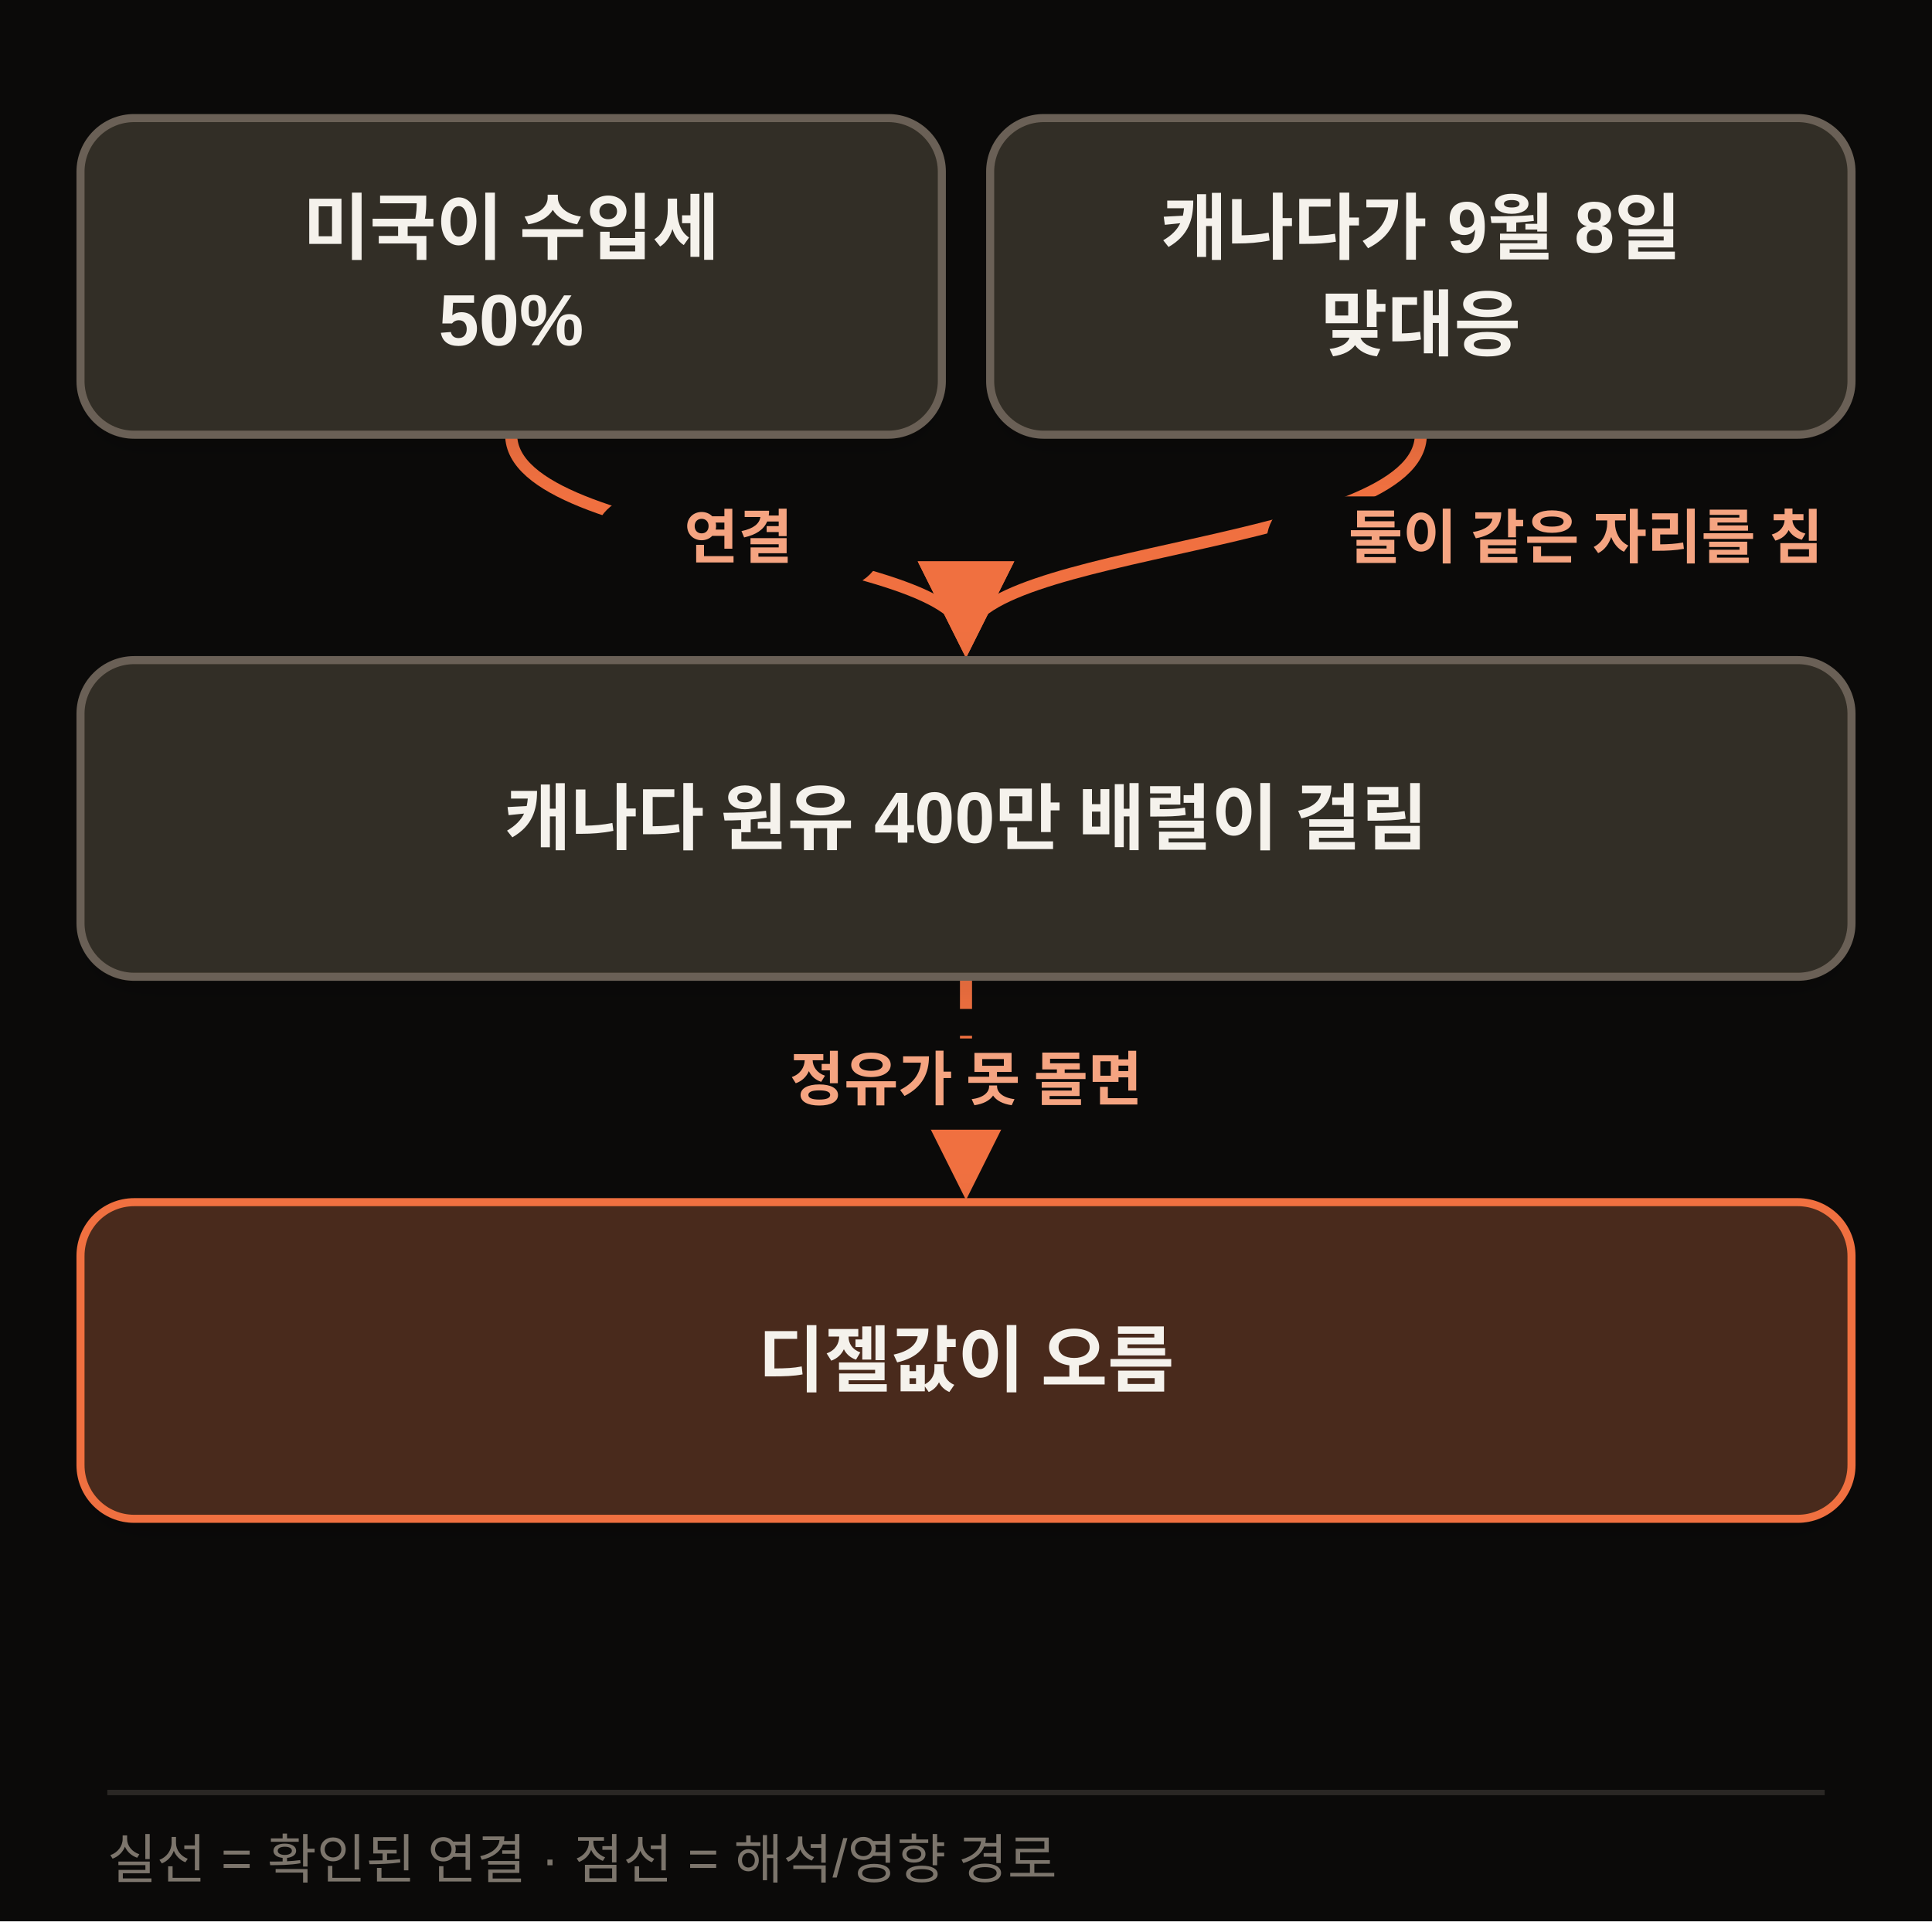
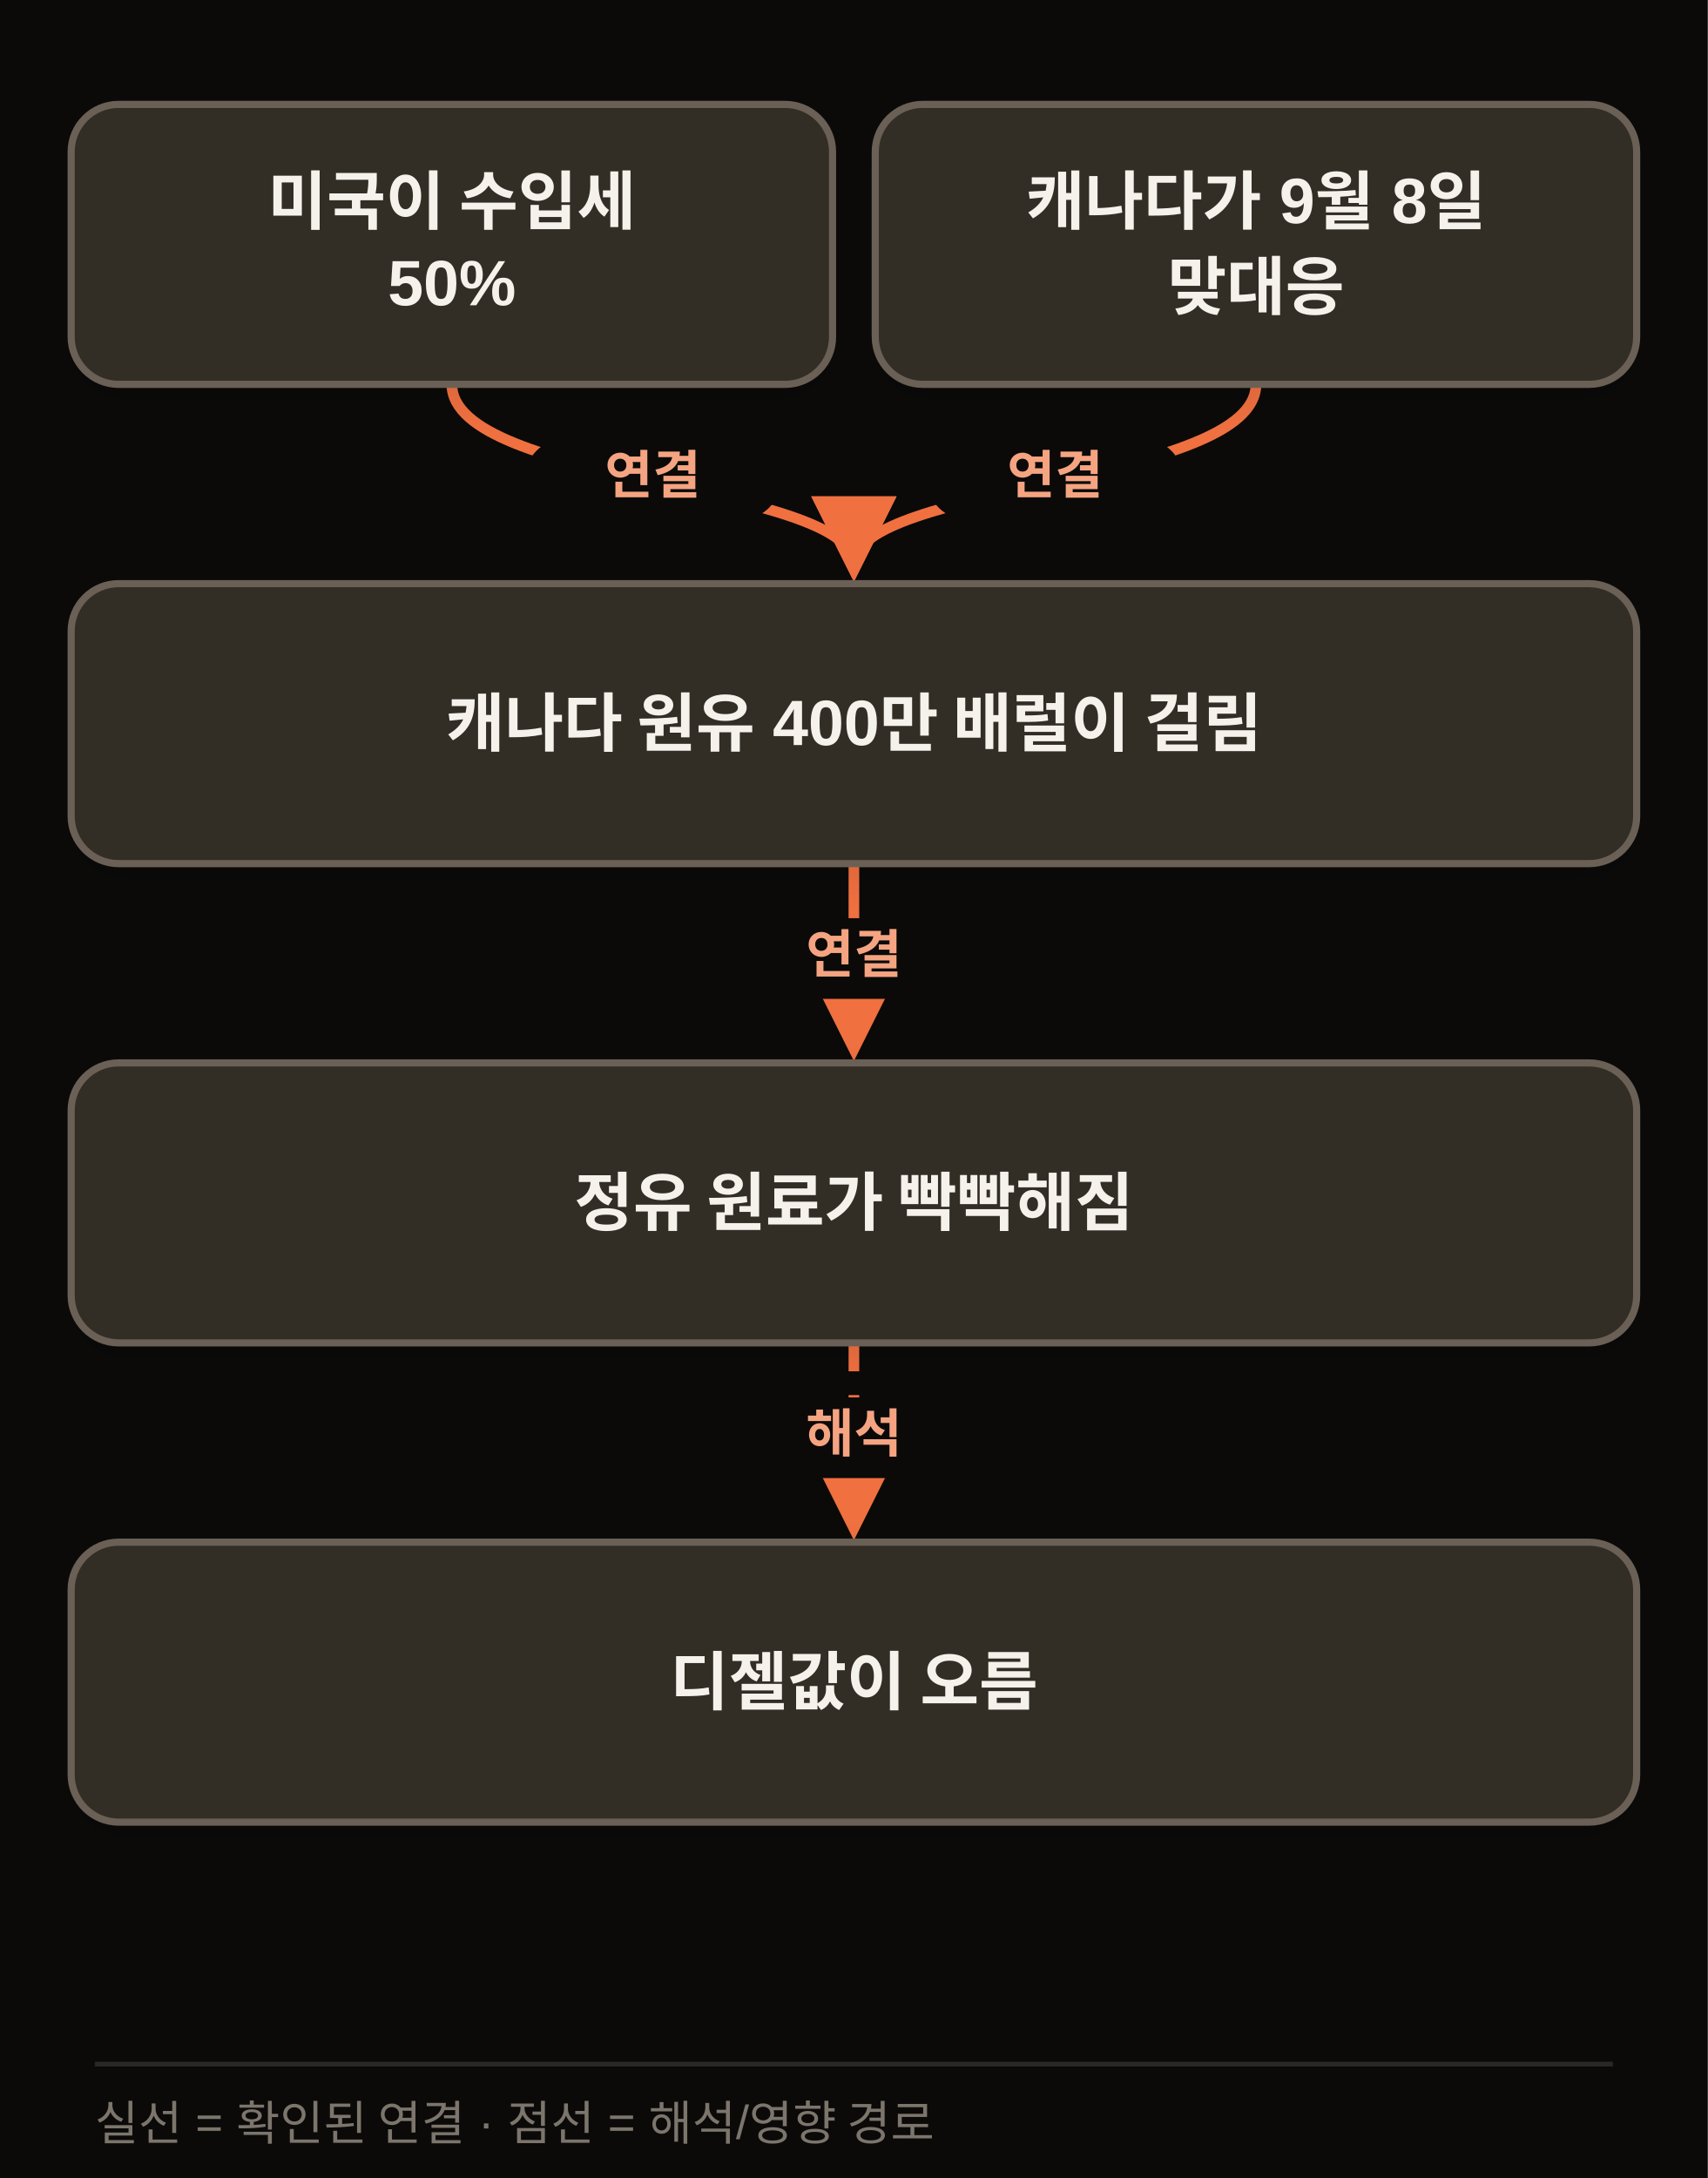
- <svg xmlns="http://www.w3.org/2000/svg" width="720" height="716" viewBox="0 0 720 716" class="morning-diagram morning-diagram-mobile" data-mobile-layout="same-topology" data-motion-orientation="TB" data-motion-steps="5">
+ <svg xmlns="http://www.w3.org/2000/svg" width="720" height="918" viewBox="0 0 720 918" class="morning-diagram morning-diagram-mobile" data-mobile-layout="same-topology" data-motion-orientation="TB" data-motion-steps="7">
  <defs>
    <filter id="shadow" x="-20%" y="-20%" width="140%" height="160%">
      <feDropShadow dx="0" dy="6" stdDeviation="8" flood-color="#111111" flood-opacity=".09" />
    </filter>
    <marker id="arrow" viewBox="0 0 10 10" refX="8" refY="5" markerWidth="8" markerHeight="8" orient="auto-start-reverse">
      <path d="M 0 0 L 10 5 L 0 10 z" fill="#F07040" />
    </marker>
  </defs>
-   <rect width="720" height="716" fill="#0B0A09" />
+   <rect width="720" height="918" fill="#0B0A09" />
  <g class="motion-step motion-edge" data-motion-step="1" data-from="A" data-to="C" style="--motion-delay:1360ms">
    <path d="M 190.5 162.0 C 190.5 204.0, 360.0 204.0, 360.0 238.0" fill="none" stroke="#F07040" stroke-width="4.5" marker-end="url(#arrow)" />
    <rect x="221.2" y="185.0" width="108" height="34" rx="17" fill="#0B0A09" />
    <text x="275.2" y="208.0" text-anchor="middle" font-family="Apple SD Gothic Neo,Malgun Gothic,Arial,sans-serif" font-size="22" font-weight="800" fill="#F5A481">연결</text>
  </g>
  <g class="motion-step motion-edge" data-motion-step="1" data-from="B" data-to="C" style="--motion-delay:2040ms">
    <path d="M 529.5 162.0 C 529.5 204.0, 360.0 204.0, 360.0 238.0" fill="none" stroke="#F07040" stroke-width="4.5" marker-end="url(#arrow)" />
-     <rect x="472.0" y="185.0" width="238" height="34" rx="17" fill="#0B0A09" />
-     <text x="591.0" y="208.0" text-anchor="middle" font-family="Apple SD Gothic Neo,Malgun Gothic,Arial,sans-serif" font-size="22" font-weight="800" fill="#F5A481">둘이 같은 자리를 침</text>
+     <rect x="390.8" y="185.0" width="108" height="34" rx="17" fill="#0B0A09" />
+     <text x="444.8" y="208.0" text-anchor="middle" font-family="Apple SD Gothic Neo,Malgun Gothic,Arial,sans-serif" font-size="22" font-weight="800" fill="#F5A481">연결</text>
  </g>
  <g class="motion-step motion-edge" data-motion-step="3" data-from="C" data-to="D" style="--motion-delay:3400ms">
-     <path d="M 360.0 364.0 C 360.0 406.0, 360.0 406.0, 360.0 440.0" fill="none" stroke="#F07040" stroke-width="4.5" stroke-dasharray="12 10" marker-end="url(#arrow)" />
-     <rect x="257.0" y="387.0" width="206" height="34" rx="17" fill="#0B0A09" />
-     <text x="360.0" y="410.0" text-anchor="middle" font-family="Apple SD Gothic Neo,Malgun Gothic,Arial,sans-serif" font-size="22" font-weight="800" fill="#F5A481">정유가 못 돌면</text>
+     <path d="M 360.0 364.0 C 360.0 406.0, 360.0 406.0, 360.0 440.0" fill="none" stroke="#F07040" stroke-width="4.5" marker-end="url(#arrow)" />
+     <rect x="306.0" y="387.0" width="108" height="34" rx="17" fill="#0B0A09" />
+     <text x="360.0" y="410.0" text-anchor="middle" font-family="Apple SD Gothic Neo,Malgun Gothic,Arial,sans-serif" font-size="22" font-weight="800" fill="#F5A481">연결</text>
+   </g>
+   <g class="motion-step motion-edge" data-motion-step="5" data-from="D" data-to="E" style="--motion-delay:4760ms">
+     <path d="M 360.0 566.0 C 360.0 608.0, 360.0 608.0, 360.0 642.0" fill="none" stroke="#F07040" stroke-width="4.5" stroke-dasharray="12 10" marker-end="url(#arrow)" />
+     <rect x="306.0" y="589.0" width="108" height="34" rx="17" fill="#0B0A09" />
+     <text x="360.0" y="612.0" text-anchor="middle" font-family="Apple SD Gothic Neo,Malgun Gothic,Arial,sans-serif" font-size="22" font-weight="800" fill="#F5A481">해석</text>
  </g>
  <g class="motion-step motion-node" data-motion-step="0" style="--motion-delay:0ms;--motion-accent-delay:640ms">
    <rect class="motion-node-shape" x="30.0" y="44.0" width="321.0" height="118.0" rx="20" fill="#332E26" stroke="#6B6156" stroke-width="3" filter="url(#shadow)" />
    <text x="190.5" y="85.0" text-anchor="middle" dominant-baseline="middle" font-family="Apple SD Gothic Neo,Malgun Gothic,Arial,sans-serif" font-size="27" font-weight="800" fill="#F5F2EC">미국이 수입세</text>
    <text x="190.5" y="121.0" text-anchor="middle" dominant-baseline="middle" font-family="Apple SD Gothic Neo,Malgun Gothic,Arial,sans-serif" font-size="27" font-weight="800" fill="#F5F2EC">50%</text>
  </g>
  <g class="motion-step motion-node" data-motion-step="0" style="--motion-delay:680ms;--motion-accent-delay:1320ms">
    <rect class="motion-node-shape" x="369.0" y="44.0" width="321.0" height="118.0" rx="20" fill="#332E26" stroke="#6B6156" stroke-width="3" filter="url(#shadow)" />
    <text x="529.5" y="85.0" text-anchor="middle" dominant-baseline="middle" font-family="Apple SD Gothic Neo,Malgun Gothic,Arial,sans-serif" font-size="27" font-weight="800" fill="#F5F2EC">캐나다가 9월 8일</text>
    <text x="529.5" y="121.0" text-anchor="middle" dominant-baseline="middle" font-family="Apple SD Gothic Neo,Malgun Gothic,Arial,sans-serif" font-size="27" font-weight="800" fill="#F5F2EC">맞대응</text>
  </g>
  <g class="motion-step motion-node" data-motion-step="2" style="--motion-delay:2720ms;--motion-accent-delay:3360ms">
    <rect class="motion-node-shape" x="30.0" y="246.0" width="660.0" height="118.0" rx="20" fill="#332E26" stroke="#6B6156" stroke-width="3" filter="url(#shadow)" />
    <text x="360.0" y="305.0" text-anchor="middle" dominant-baseline="middle" font-family="Apple SD Gothic Neo,Malgun Gothic,Arial,sans-serif" font-size="27" font-weight="800" fill="#F5F2EC">캐나다 원유 400만 배럴이 걸림</text>
  </g>
-   <g class="motion-step motion-node motion-risk" data-motion-step="4" style="--motion-delay:4080ms;--motion-accent-delay:4720ms">
-     <rect class="motion-node-shape" x="30.0" y="448.0" width="660.0" height="118.0" rx="20" fill="#4A2C1A" stroke="#F07040" stroke-width="3" filter="url(#shadow)" />
-     <text x="360.0" y="507.0" text-anchor="middle" dominant-baseline="middle" font-family="Apple SD Gothic Neo,Malgun Gothic,Arial,sans-serif" font-size="27" font-weight="800" fill="#F5F2EC">디젤값이 오름</text>
+   <g class="motion-step motion-node" data-motion-step="4" style="--motion-delay:4080ms;--motion-accent-delay:4720ms">
+     <rect class="motion-node-shape" x="30.0" y="448.0" width="660.0" height="118.0" rx="20" fill="#332E26" stroke="#6B6156" stroke-width="3" filter="url(#shadow)" />
+     <text x="360.0" y="507.0" text-anchor="middle" dominant-baseline="middle" font-family="Apple SD Gothic Neo,Malgun Gothic,Arial,sans-serif" font-size="27" font-weight="800" fill="#F5F2EC">정유 원료가 빡빡해짐</text>
  </g>
-   <line x1="40" y1="668" x2="680" y2="668" stroke="#2A2724" stroke-width="2" />
-   <text x="40" y="700" font-family="Apple SD Gothic Neo,Malgun Gothic,Arial,sans-serif" font-size="20" fill="#7C756C">실선 = 확인된 연결 · 점선 = 해석/영향 경로</text>
+   <g class="motion-step motion-node" data-motion-step="6" style="--motion-delay:5440ms;--motion-accent-delay:6080ms">
+     <rect class="motion-node-shape" x="30.0" y="650.0" width="660.0" height="118.0" rx="20" fill="#332E26" stroke="#6B6156" stroke-width="3" filter="url(#shadow)" />
+     <text x="360.0" y="709.0" text-anchor="middle" dominant-baseline="middle" font-family="Apple SD Gothic Neo,Malgun Gothic,Arial,sans-serif" font-size="27" font-weight="800" fill="#F5F2EC">디젤값이 오름</text>
+   </g>
+   <line x1="40" y1="870" x2="680" y2="870" stroke="#2A2724" stroke-width="2" />
+   <text x="40" y="902" font-family="Apple SD Gothic Neo,Malgun Gothic,Arial,sans-serif" font-size="20" fill="#7C756C">실선 = 확인된 연결 · 점선 = 해석/영향 경로</text>
</svg>
